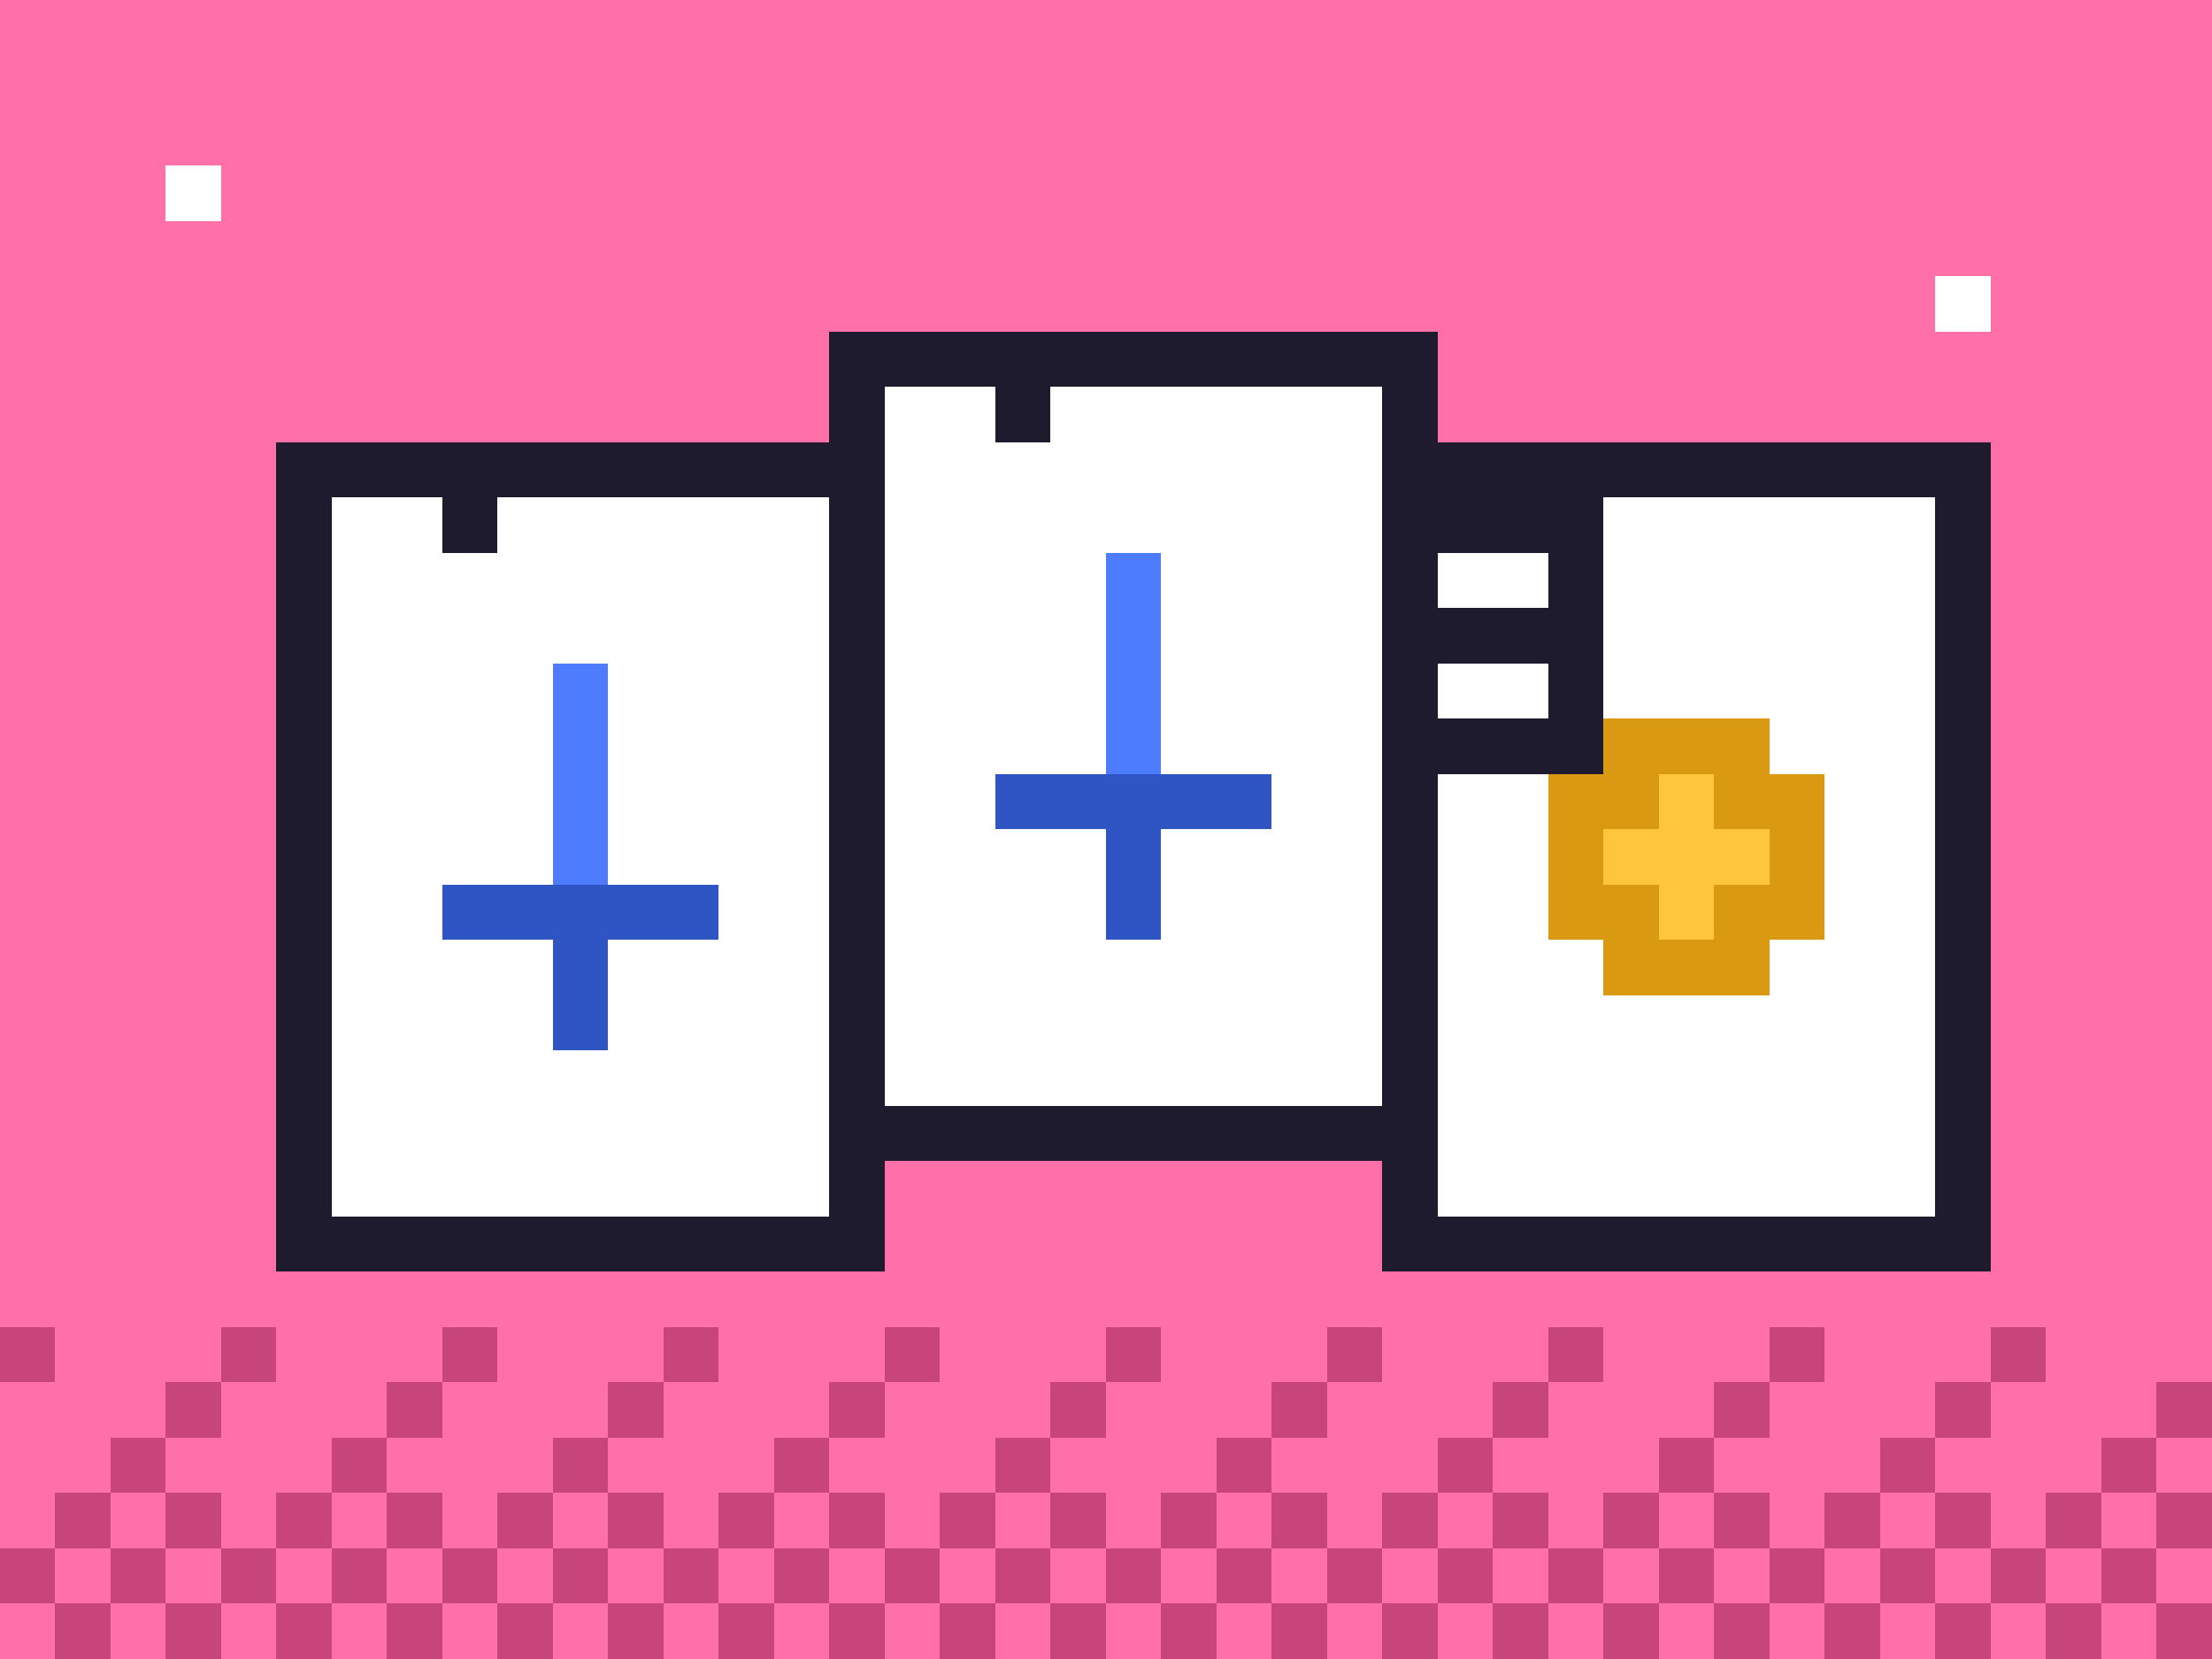
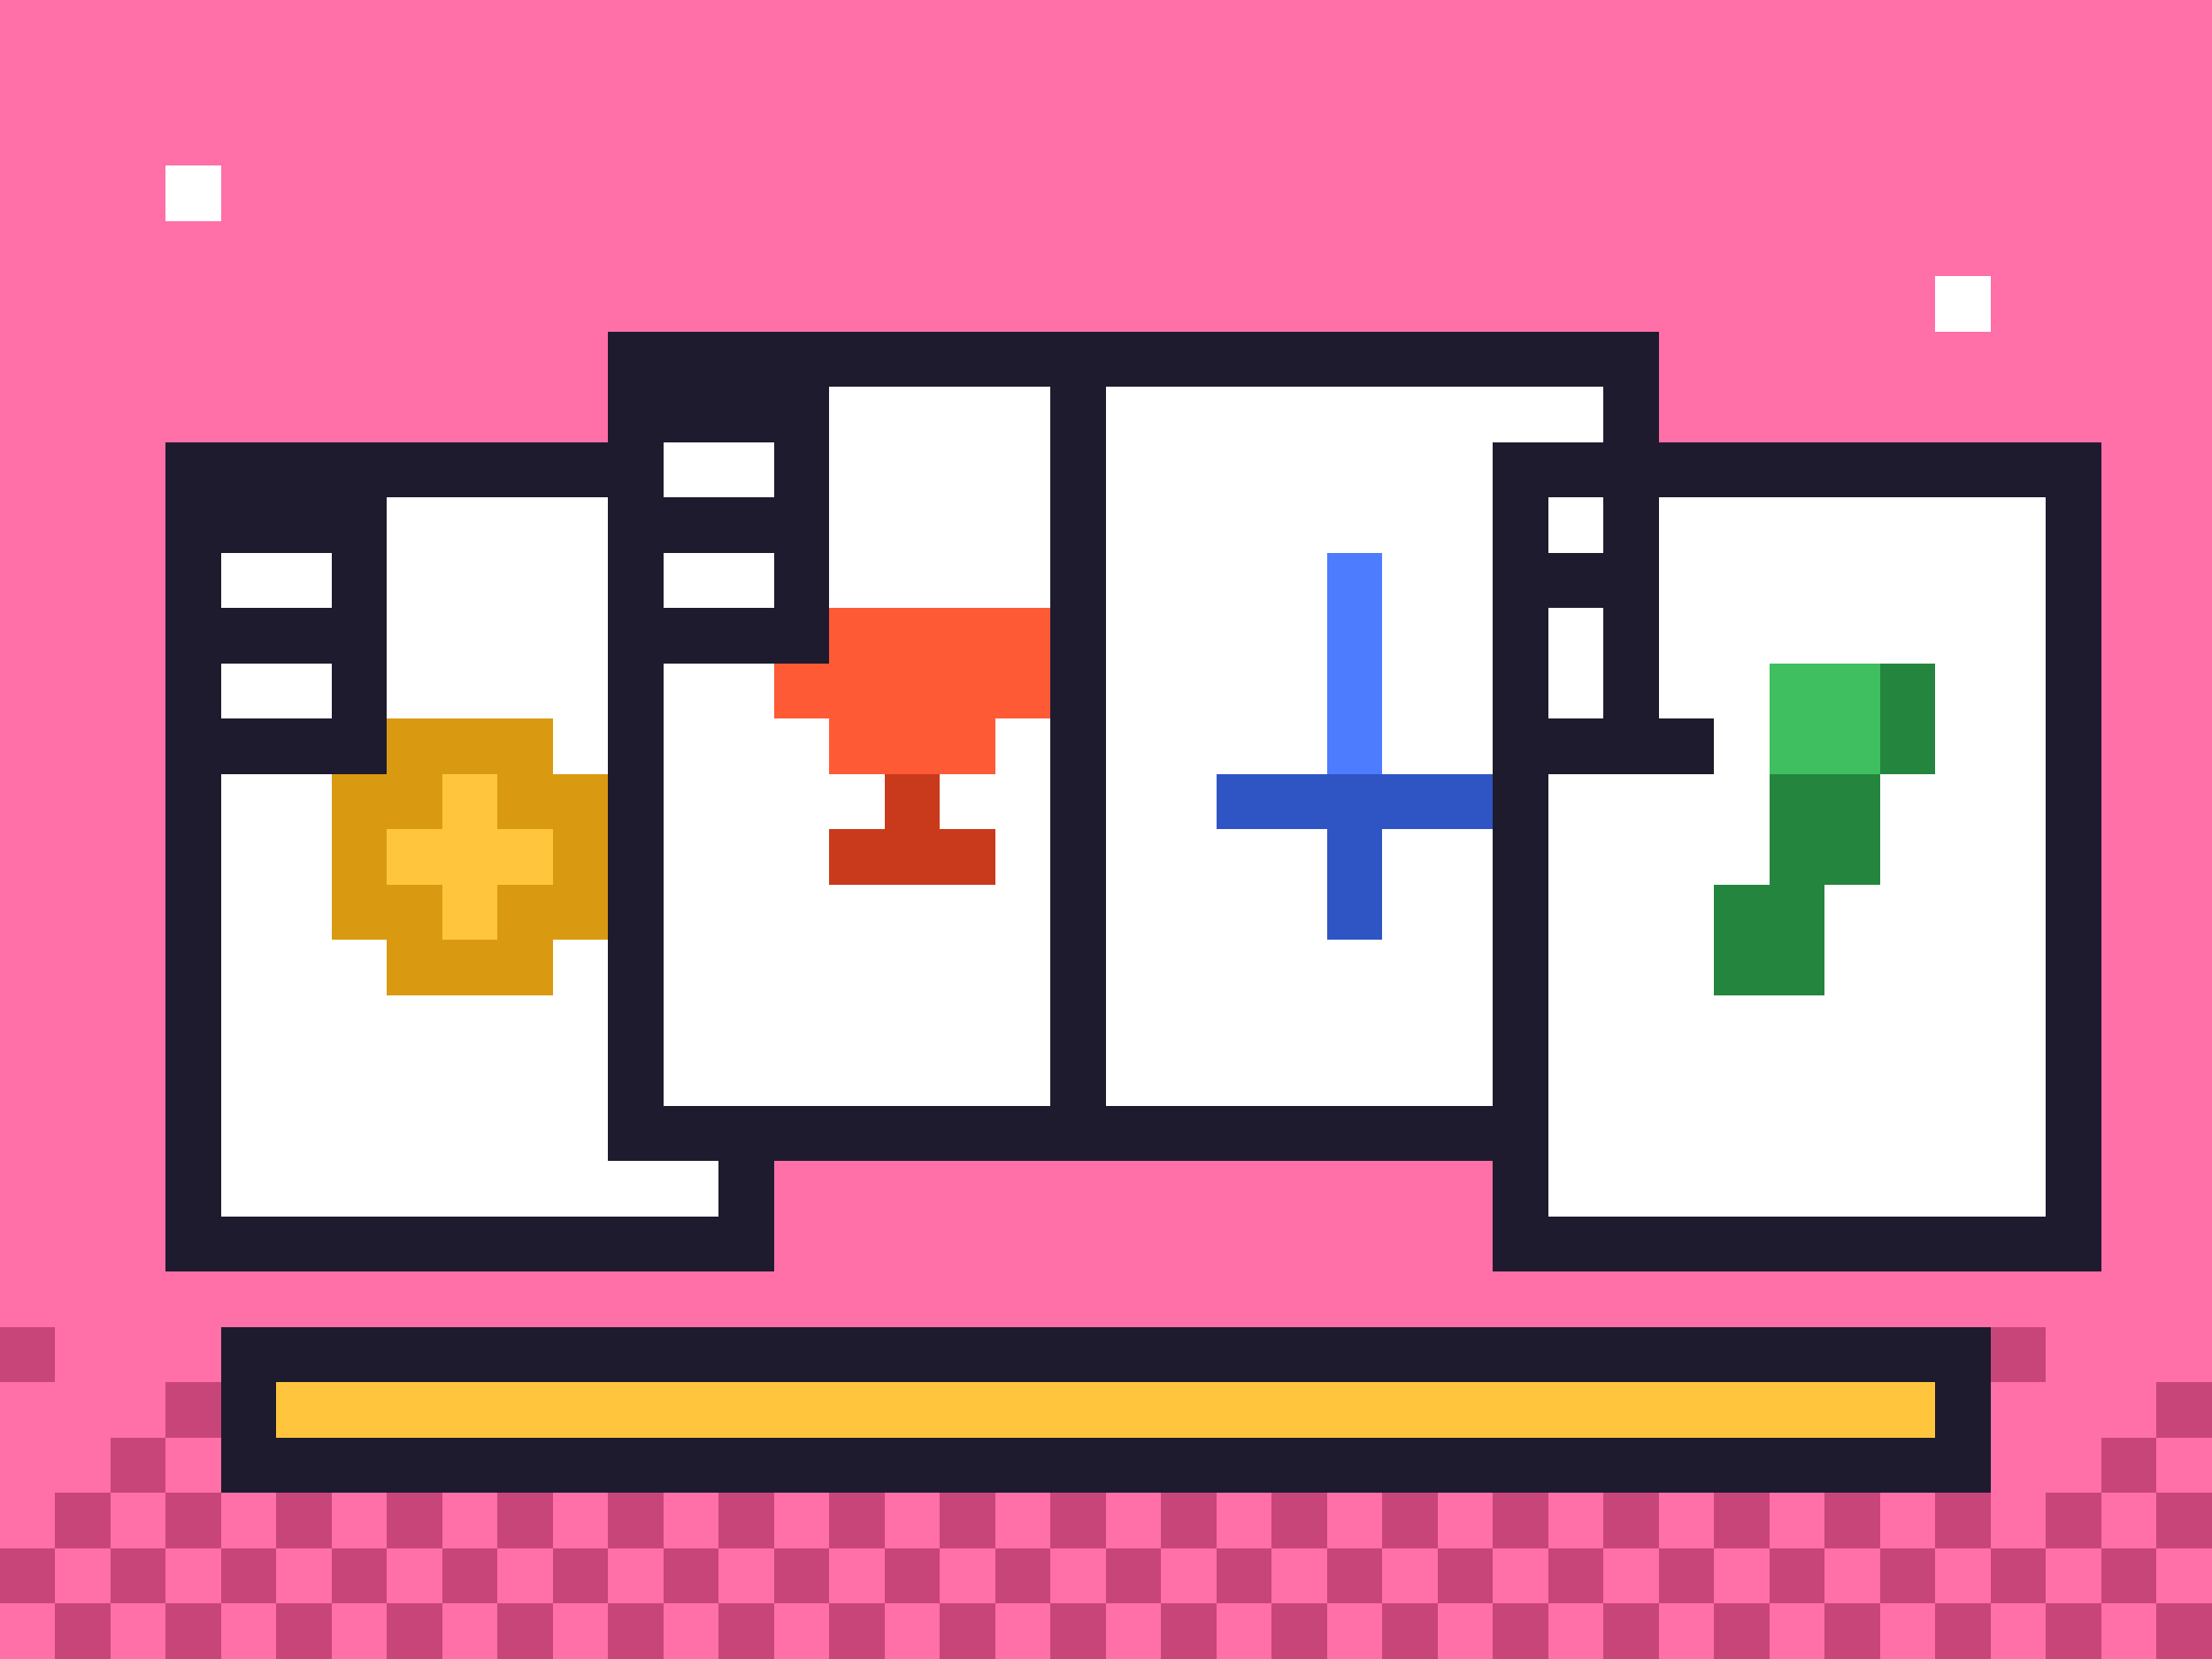
<svg xmlns="http://www.w3.org/2000/svg" viewBox="0 0 40 30" width="160" height="120" shape-rendering="crispEdges">
  <rect x="0" y="0" width="40" height="30" fill="#ff6fa8" />
  <rect x="0" y="24" width="1" height="1" fill="#c8457a" />
  <rect x="4" y="24" width="1" height="1" fill="#c8457a" />
  <rect x="8" y="24" width="1" height="1" fill="#c8457a" />
  <rect x="12" y="24" width="1" height="1" fill="#c8457a" />
  <rect x="16" y="24" width="1" height="1" fill="#c8457a" />
  <rect x="20" y="24" width="1" height="1" fill="#c8457a" />
  <rect x="24" y="24" width="1" height="1" fill="#c8457a" />
  <rect x="28" y="24" width="1" height="1" fill="#c8457a" />
  <rect x="32" y="24" width="1" height="1" fill="#c8457a" />
  <rect x="36" y="24" width="1" height="1" fill="#c8457a" />
  <rect x="3" y="25" width="1" height="1" fill="#c8457a" />
  <rect x="7" y="25" width="1" height="1" fill="#c8457a" />
  <rect x="11" y="25" width="1" height="1" fill="#c8457a" />
  <rect x="15" y="25" width="1" height="1" fill="#c8457a" />
  <rect x="19" y="25" width="1" height="1" fill="#c8457a" />
  <rect x="23" y="25" width="1" height="1" fill="#c8457a" />
  <rect x="27" y="25" width="1" height="1" fill="#c8457a" />
  <rect x="31" y="25" width="1" height="1" fill="#c8457a" />
  <rect x="35" y="25" width="1" height="1" fill="#c8457a" />
  <rect x="39" y="25" width="1" height="1" fill="#c8457a" />
  <rect x="2" y="26" width="1" height="1" fill="#c8457a" />
  <rect x="6" y="26" width="1" height="1" fill="#c8457a" />
  <rect x="10" y="26" width="1" height="1" fill="#c8457a" />
  <rect x="14" y="26" width="1" height="1" fill="#c8457a" />
  <rect x="18" y="26" width="1" height="1" fill="#c8457a" />
  <rect x="22" y="26" width="1" height="1" fill="#c8457a" />
  <rect x="26" y="26" width="1" height="1" fill="#c8457a" />
  <rect x="30" y="26" width="1" height="1" fill="#c8457a" />
  <rect x="34" y="26" width="1" height="1" fill="#c8457a" />
  <rect x="38" y="26" width="1" height="1" fill="#c8457a" />
  <rect x="1" y="27" width="1" height="1" fill="#c8457a" />
  <rect x="3" y="27" width="1" height="1" fill="#c8457a" />
  <rect x="5" y="27" width="1" height="1" fill="#c8457a" />
  <rect x="7" y="27" width="1" height="1" fill="#c8457a" />
  <rect x="9" y="27" width="1" height="1" fill="#c8457a" />
  <rect x="11" y="27" width="1" height="1" fill="#c8457a" />
  <rect x="13" y="27" width="1" height="1" fill="#c8457a" />
  <rect x="15" y="27" width="1" height="1" fill="#c8457a" />
  <rect x="17" y="27" width="1" height="1" fill="#c8457a" />
  <rect x="19" y="27" width="1" height="1" fill="#c8457a" />
  <rect x="21" y="27" width="1" height="1" fill="#c8457a" />
  <rect x="23" y="27" width="1" height="1" fill="#c8457a" />
  <rect x="25" y="27" width="1" height="1" fill="#c8457a" />
  <rect x="27" y="27" width="1" height="1" fill="#c8457a" />
  <rect x="29" y="27" width="1" height="1" fill="#c8457a" />
  <rect x="31" y="27" width="1" height="1" fill="#c8457a" />
  <rect x="33" y="27" width="1" height="1" fill="#c8457a" />
  <rect x="35" y="27" width="1" height="1" fill="#c8457a" />
  <rect x="37" y="27" width="1" height="1" fill="#c8457a" />
  <rect x="39" y="27" width="1" height="1" fill="#c8457a" />
  <rect x="0" y="28" width="1" height="1" fill="#c8457a" />
  <rect x="2" y="28" width="1" height="1" fill="#c8457a" />
  <rect x="4" y="28" width="1" height="1" fill="#c8457a" />
  <rect x="6" y="28" width="1" height="1" fill="#c8457a" />
  <rect x="8" y="28" width="1" height="1" fill="#c8457a" />
  <rect x="10" y="28" width="1" height="1" fill="#c8457a" />
  <rect x="12" y="28" width="1" height="1" fill="#c8457a" />
  <rect x="14" y="28" width="1" height="1" fill="#c8457a" />
  <rect x="16" y="28" width="1" height="1" fill="#c8457a" />
  <rect x="18" y="28" width="1" height="1" fill="#c8457a" />
  <rect x="20" y="28" width="1" height="1" fill="#c8457a" />
  <rect x="22" y="28" width="1" height="1" fill="#c8457a" />
  <rect x="24" y="28" width="1" height="1" fill="#c8457a" />
  <rect x="26" y="28" width="1" height="1" fill="#c8457a" />
  <rect x="28" y="28" width="1" height="1" fill="#c8457a" />
  <rect x="30" y="28" width="1" height="1" fill="#c8457a" />
  <rect x="32" y="28" width="1" height="1" fill="#c8457a" />
  <rect x="34" y="28" width="1" height="1" fill="#c8457a" />
  <rect x="36" y="28" width="1" height="1" fill="#c8457a" />
  <rect x="38" y="28" width="1" height="1" fill="#c8457a" />
  <rect x="1" y="29" width="1" height="1" fill="#c8457a" />
  <rect x="3" y="29" width="1" height="1" fill="#c8457a" />
  <rect x="5" y="29" width="1" height="1" fill="#c8457a" />
  <rect x="7" y="29" width="1" height="1" fill="#c8457a" />
  <rect x="9" y="29" width="1" height="1" fill="#c8457a" />
  <rect x="11" y="29" width="1" height="1" fill="#c8457a" />
  <rect x="13" y="29" width="1" height="1" fill="#c8457a" />
  <rect x="15" y="29" width="1" height="1" fill="#c8457a" />
  <rect x="17" y="29" width="1" height="1" fill="#c8457a" />
  <rect x="19" y="29" width="1" height="1" fill="#c8457a" />
  <rect x="21" y="29" width="1" height="1" fill="#c8457a" />
  <rect x="23" y="29" width="1" height="1" fill="#c8457a" />
  <rect x="25" y="29" width="1" height="1" fill="#c8457a" />
  <rect x="27" y="29" width="1" height="1" fill="#c8457a" />
  <rect x="29" y="29" width="1" height="1" fill="#c8457a" />
  <rect x="31" y="29" width="1" height="1" fill="#c8457a" />
  <rect x="33" y="29" width="1" height="1" fill="#c8457a" />
  <rect x="35" y="29" width="1" height="1" fill="#c8457a" />
  <rect x="37" y="29" width="1" height="1" fill="#c8457a" />
  <rect x="39" y="29" width="1" height="1" fill="#c8457a" />
  <rect x="3" y="3" width="1" height="1" fill="#ffffff" />
  <rect x="35" y="5" width="1" height="1" fill="#ffffff" />
  <rect x="7" y="11" width="1" height="1" fill="#ffffff" />
  <rect x="31" y="13" width="1" height="1" fill="#ffffff" />
-   <rect x="5" y="8" width="11" height="15" fill="#1e1b2e" />
-   <rect x="6" y="9" width="9" height="13" fill="#ffffff" />
-   <rect x="10" y="12" width="1" height="5" fill="#4d7cfe" />
-   <rect x="8" y="16" width="5" height="1" fill="#2f55c4" />
-   <rect x="10" y="17" width="1" height="2" fill="#2f55c4" />
-   <rect x="15" y="6" width="11" height="15" fill="#1e1b2e" />
-   <rect x="16" y="7" width="9" height="13" fill="#ffffff" />
-   <rect x="20" y="10" width="1" height="5" fill="#4d7cfe" />
-   <rect x="18" y="14" width="5" height="1" fill="#2f55c4" />
-   <rect x="20" y="15" width="1" height="2" fill="#2f55c4" />
-   <rect x="25" y="8" width="11" height="15" fill="#1e1b2e" />
-   <rect x="26" y="9" width="9" height="13" fill="#ffffff" />
-   <rect x="29" y="13" width="3" height="1" fill="#d99a12" />
-   <rect x="28" y="14" width="5" height="1" fill="#d99a12" />
-   <rect x="28" y="15" width="5" height="1" fill="#d99a12" />
-   <rect x="28" y="16" width="5" height="1" fill="#d99a12" />
-   <rect x="29" y="17" width="3" height="1" fill="#d99a12" />
-   <rect x="30" y="14" width="1" height="1" fill="#ffc63d" />
-   <rect x="29" y="15" width="3" height="1" fill="#ffc63d" />
-   <rect x="30" y="16" width="1" height="1" fill="#ffc63d" />
-   <rect x="26" y="9" width="1" height="1" fill="#1e1b2e" />
-   <rect x="27" y="9" width="1" height="1" fill="#1e1b2e" />
-   <rect x="28" y="9" width="1" height="1" fill="#1e1b2e" />
+   <rect x="3" y="8" width="11" height="15" fill="#1e1b2e" />
+   <rect x="4" y="9" width="9" height="13" fill="#ffffff" />
+   <rect x="7" y="13" width="3" height="1" fill="#d99a12" />
+   <rect x="6" y="14" width="5" height="1" fill="#d99a12" />
+   <rect x="6" y="15" width="5" height="1" fill="#d99a12" />
+   <rect x="6" y="16" width="5" height="1" fill="#d99a12" />
+   <rect x="7" y="17" width="3" height="1" fill="#d99a12" />
+   <rect x="8" y="14" width="1" height="1" fill="#ffc63d" />
+   <rect x="7" y="15" width="3" height="1" fill="#ffc63d" />
+   <rect x="8" y="16" width="1" height="1" fill="#ffc63d" />
+   <rect x="4" y="9" width="1" height="1" fill="#1e1b2e" />
+   <rect x="5" y="9" width="1" height="1" fill="#1e1b2e" />
+   <rect x="6" y="9" width="1" height="1" fill="#1e1b2e" />
+   <rect x="6" y="10" width="1" height="1" fill="#1e1b2e" />
+   <rect x="4" y="11" width="1" height="1" fill="#1e1b2e" />
+   <rect x="5" y="11" width="1" height="1" fill="#1e1b2e" />
+   <rect x="6" y="11" width="1" height="1" fill="#1e1b2e" />
+   <rect x="6" y="12" width="1" height="1" fill="#1e1b2e" />
+   <rect x="4" y="13" width="1" height="1" fill="#1e1b2e" />
+   <rect x="5" y="13" width="1" height="1" fill="#1e1b2e" />
+   <rect x="6" y="13" width="1" height="1" fill="#1e1b2e" />
+   <rect x="11" y="6" width="11" height="15" fill="#1e1b2e" />
+   <rect x="12" y="7" width="9" height="13" fill="#ffffff" />
+   <rect x="14" y="11" width="5" height="2" fill="#ff5a36" />
+   <rect x="15" y="13" width="3" height="1" fill="#ff5a36" />
+   <rect x="16" y="14" width="1" height="1" fill="#c93a1c" />
+   <rect x="15" y="15" width="3" height="1" fill="#c93a1c" />
+   <rect x="12" y="7" width="1" height="1" fill="#1e1b2e" />
+   <rect x="13" y="7" width="1" height="1" fill="#1e1b2e" />
+   <rect x="14" y="7" width="1" height="1" fill="#1e1b2e" />
+   <rect x="14" y="8" width="1" height="1" fill="#1e1b2e" />
+   <rect x="12" y="9" width="1" height="1" fill="#1e1b2e" />
+   <rect x="13" y="9" width="1" height="1" fill="#1e1b2e" />
+   <rect x="14" y="9" width="1" height="1" fill="#1e1b2e" />
+   <rect x="14" y="10" width="1" height="1" fill="#1e1b2e" />
+   <rect x="12" y="11" width="1" height="1" fill="#1e1b2e" />
+   <rect x="13" y="11" width="1" height="1" fill="#1e1b2e" />
+   <rect x="14" y="11" width="1" height="1" fill="#1e1b2e" />
+   <rect x="19" y="6" width="11" height="15" fill="#1e1b2e" />
+   <rect x="20" y="7" width="9" height="13" fill="#ffffff" />
+   <rect x="24" y="10" width="1" height="5" fill="#4d7cfe" />
+   <rect x="22" y="14" width="5" height="1" fill="#2f55c4" />
+   <rect x="24" y="15" width="1" height="2" fill="#2f55c4" />
+   <rect x="27" y="8" width="11" height="15" fill="#1e1b2e" />
+   <rect x="28" y="9" width="9" height="13" fill="#ffffff" />
+   <rect x="33" y="12" width="2" height="1" fill="#24863e" />
+   <rect x="33" y="13" width="2" height="1" fill="#24863e" />
+   <rect x="32" y="14" width="2" height="1" fill="#24863e" />
+   <rect x="32" y="15" width="2" height="1" fill="#24863e" />
+   <rect x="31" y="16" width="2" height="1" fill="#24863e" />
+   <rect x="31" y="17" width="2" height="1" fill="#24863e" />
+   <rect x="32" y="12" width="2" height="2" fill="#3fbf5f" />
+   <rect x="29" y="9" width="1" height="1" fill="#1e1b2e" />
  <rect x="28" y="10" width="1" height="1" fill="#1e1b2e" />
-   <rect x="26" y="11" width="1" height="1" fill="#1e1b2e" />
-   <rect x="27" y="11" width="1" height="1" fill="#1e1b2e" />
-   <rect x="28" y="11" width="1" height="1" fill="#1e1b2e" />
-   <rect x="28" y="12" width="1" height="1" fill="#1e1b2e" />
-   <rect x="26" y="13" width="1" height="1" fill="#1e1b2e" />
-   <rect x="27" y="13" width="1" height="1" fill="#1e1b2e" />
+   <rect x="29" y="10" width="1" height="1" fill="#1e1b2e" />
+   <rect x="29" y="11" width="1" height="1" fill="#1e1b2e" />
+   <rect x="29" y="12" width="1" height="1" fill="#1e1b2e" />
  <rect x="28" y="13" width="1" height="1" fill="#1e1b2e" />
-   <rect x="8" y="9" width="1" height="1" fill="#1e1b2e" />
-   <rect x="18" y="7" width="1" height="1" fill="#1e1b2e" />
+   <rect x="29" y="13" width="1" height="1" fill="#1e1b2e" />
+   <rect x="30" y="13" width="1" height="1" fill="#1e1b2e" />
+   <rect x="4" y="24" width="32" height="3" fill="#1e1b2e" />
+   <rect x="5" y="25" width="30" height="1" fill="#ffc63d" />
</svg>
